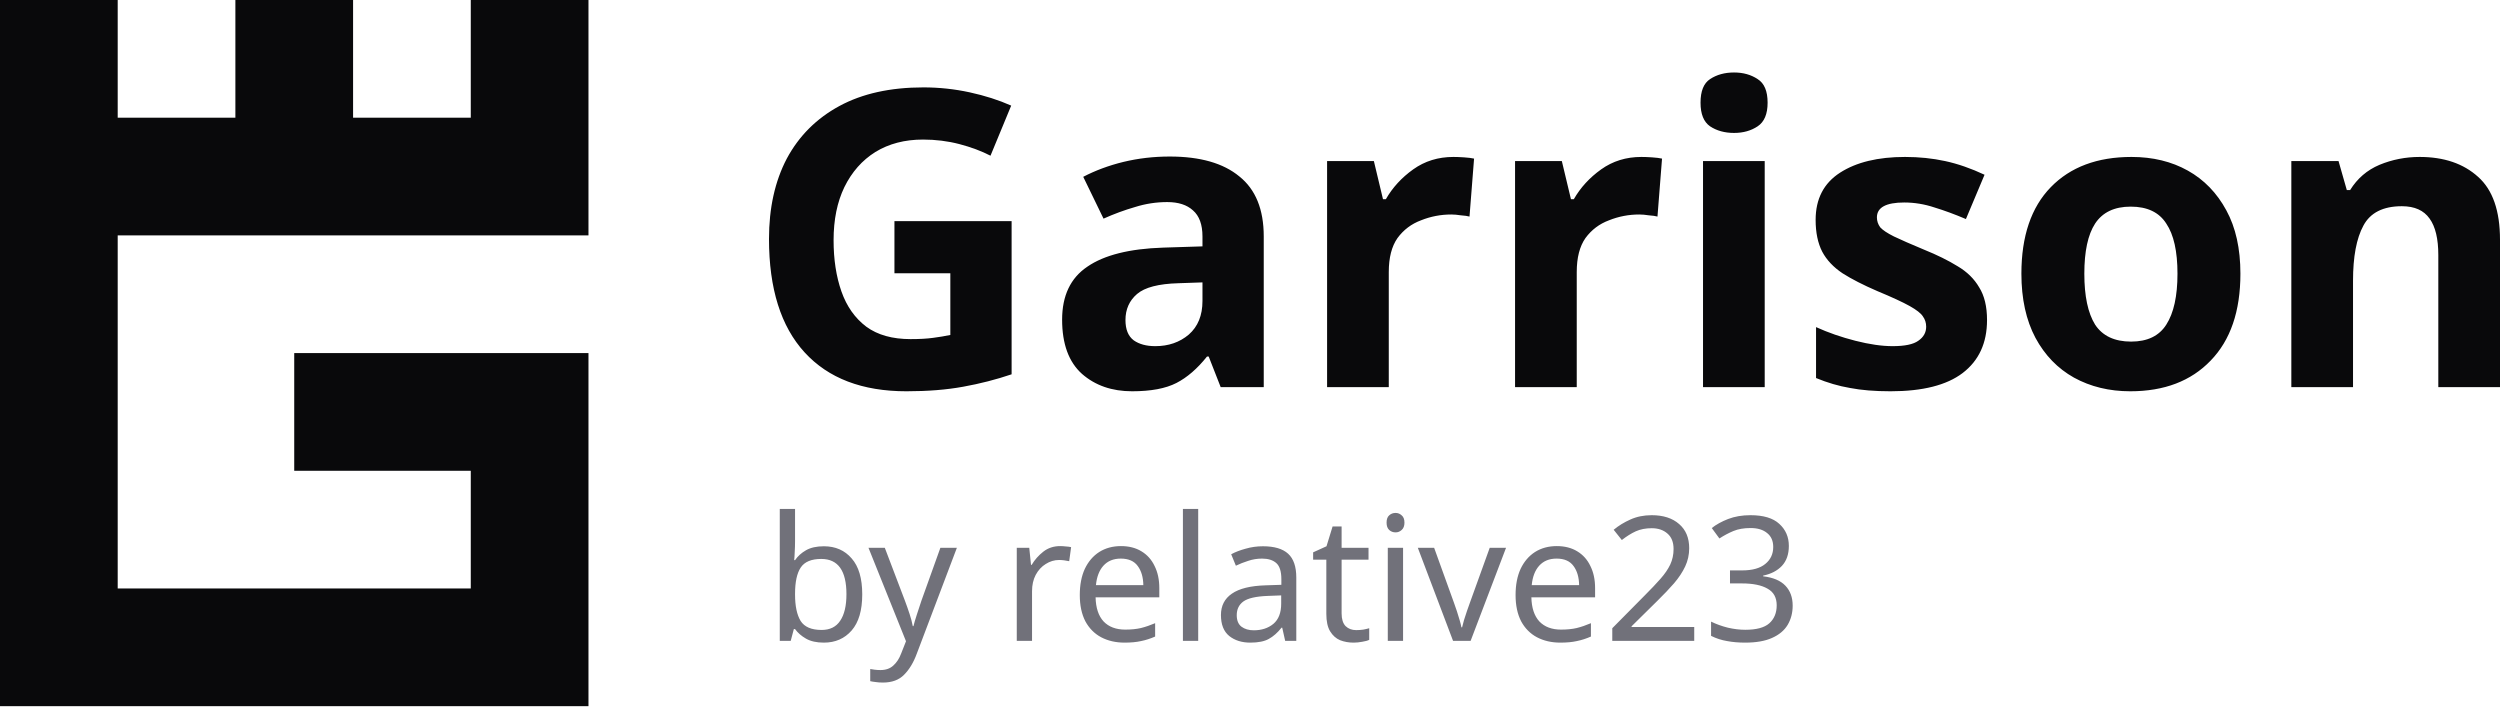
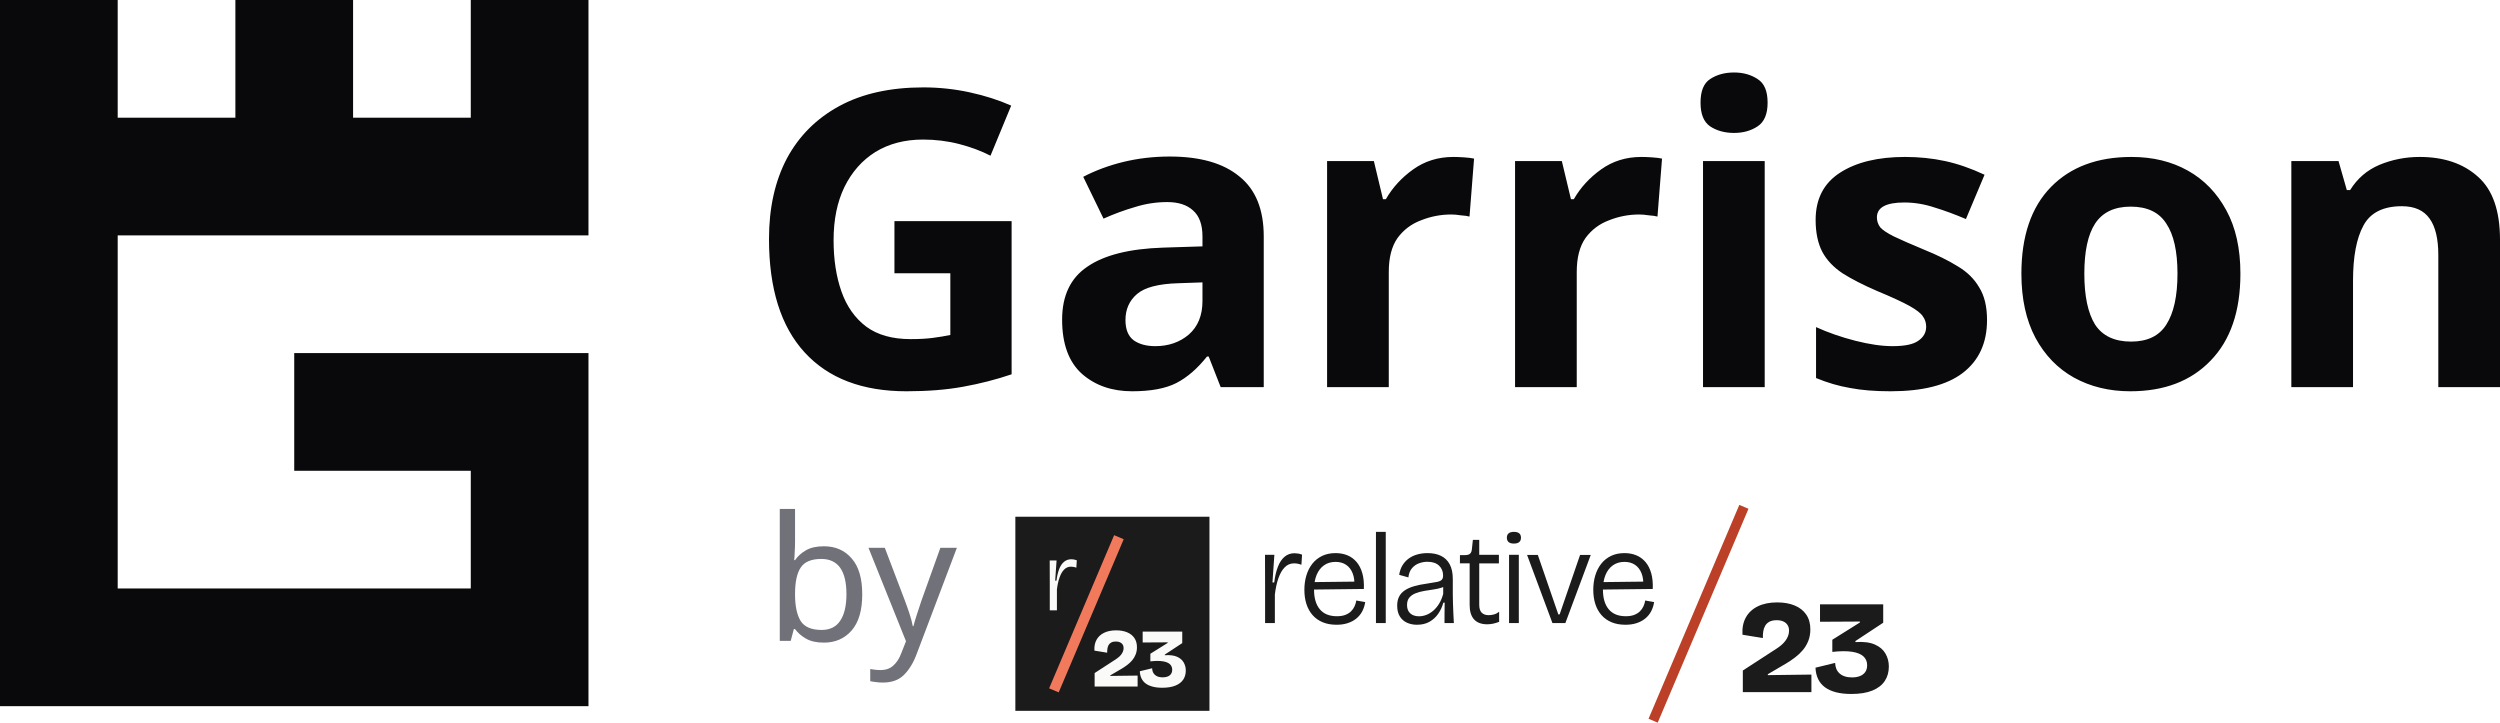
- <svg xmlns="http://www.w3.org/2000/svg" width="374.381" height="105.75" viewBox="0 0 374.381 105.75" version="1.1" id="svg2">
-   <defs id="defs2" />
+ <svg xmlns="http://www.w3.org/2000/svg" width="374.381" height="108.22" viewBox="0 0 374.381 108.22" version="1.1" id="svg6">
+   <defs id="defs6" />
  <path fill="#09090b" d="M 0,0 H 17.625 V 17.625 H 35.25 V 0 H 52.875 V 17.625 H 70.5 V 0 h 17.625 v 35.25 h -70.5 V 88.125 H 70.5 V 70.5 H 44.062 V 52.875 H 88.125 V 105.75 H 0 Z" id="path1" style="stroke-width:4.406" />
  <path d="m 133.945,33.113 h 17.546 v 22.94 q -3.472,1.178 -7.254,1.86 -3.72,0.682 -8.494,0.682 -9.92,0 -15.252,-5.828 -5.332,-5.828 -5.332,-16.988 0,-6.944 2.666,-12.028 2.728,-5.084 7.874,-7.874 5.146,-2.79 12.586,-2.79 3.534,0 6.944,0.744 3.41,0.744 6.2,1.984 l -3.1,7.502 q -2.046,-1.054 -4.65,-1.736 -2.604,-0.682 -5.456,-0.682 -4.092,0 -7.13,1.86 -2.976,1.86 -4.65,5.27 -1.612,3.348 -1.612,7.936 0,4.34 1.178,7.688 1.178,3.348 3.72,5.27 2.542,1.86 6.634,1.86 1.984,0 3.348,-0.186 1.426,-0.186 2.604,-0.434 v -9.238 h -8.37 z m 41.23,-9.672 q 6.82,0 10.416,2.976 3.658,2.914 3.658,8.99 v 22.568 h -6.448 l -1.798,-4.588 h -0.248 q -2.17,2.728 -4.588,3.968 -2.418,1.24 -6.634,1.24 -4.526,0 -7.502,-2.604 -2.976,-2.666 -2.976,-8.122 0,-5.394 3.782,-7.936 3.782,-2.604 11.346,-2.852 l 5.89,-0.186 v -1.488 q 0,-2.666 -1.426,-3.906 -1.364,-1.24 -3.844,-1.24 -2.48,0 -4.836,0.744 -2.356,0.682 -4.712,1.736 l -3.038,-6.262 q 2.728,-1.426 6.014,-2.232 3.348,-0.806 6.944,-0.806 z m 1.302,18.972 q -4.464,0.124 -6.2,1.612 -1.736,1.488 -1.736,3.906 0,2.108 1.24,3.038 1.24,0.868 3.224,0.868 2.976,0 5.022,-1.736 2.046,-1.798 2.046,-5.022 v -2.79 z m 41.168,-18.91 q 0.682,0 1.612,0.062 0.93,0.062 1.488,0.186 l -0.682,8.68 q -0.434,-0.124 -1.302,-0.186 -0.806,-0.124 -1.426,-0.124 -2.356,0 -4.526,0.868 -2.17,0.806 -3.534,2.666 -1.302,1.86 -1.302,5.084 v 17.236 h -9.238 V 24.123 h 7.006 l 1.364,5.704 h 0.434 q 1.488,-2.604 4.092,-4.464 2.604,-1.86 6.014,-1.86 z m 28.148,0 q 0.682,0 1.612,0.062 0.93,0.062 1.488,0.186 l -0.682,8.68 q -0.434,-0.124 -1.302,-0.186 -0.806,-0.124 -1.426,-0.124 -2.356,0 -4.526,0.868 -2.17,0.806 -3.534,2.666 -1.302,1.86 -1.302,5.084 v 17.236 h -9.238 V 24.123 h 7.006 l 1.364,5.704 h 0.434 q 1.488,-2.604 4.092,-4.464 2.604,-1.86 6.014,-1.86 z m 13.888,-12.648 q 2.046,0 3.534,0.992 1.488,0.93 1.488,3.534 0,2.542 -1.488,3.534 -1.488,0.992 -3.534,0.992 -2.108,0 -3.596,-0.992 -1.426,-0.992 -1.426,-3.534 0,-2.604 1.426,-3.534 1.488,-0.992 3.596,-0.992 z m 4.588,13.268 v 33.852 h -9.238 V 24.123 Z m 33.294,23.808 q 0,5.146 -3.658,7.936 -3.596,2.728 -10.788,2.728 -3.534,0 -6.076,-0.496 -2.542,-0.434 -5.084,-1.488 v -7.626 q 2.728,1.24 5.89,2.046 3.162,0.806 5.58,0.806 2.728,0 3.844,-0.806 1.178,-0.806 1.178,-2.108 0,-0.868 -0.496,-1.55 -0.434,-0.682 -1.984,-1.55 -1.55,-0.868 -4.836,-2.232 -3.162,-1.364 -5.208,-2.666 -2.046,-1.364 -3.038,-3.224 -0.992,-1.922 -0.992,-4.774 0,-4.712 3.658,-7.068 3.658,-2.356 9.734,-2.356 3.162,0 6.014,0.62 2.852,0.62 5.89,2.046 l -2.79,6.634 q -2.48,-1.054 -4.712,-1.736 -2.232,-0.744 -4.526,-0.744 -4.092,0 -4.092,2.232 0,0.806 0.496,1.488 0.558,0.62 2.046,1.364 1.55,0.744 4.526,1.984 2.914,1.178 5.022,2.48 2.108,1.24 3.224,3.162 1.178,1.86 1.178,4.898 z m 37.944,-6.944 q 0,8.432 -4.464,13.02 -4.402,4.588 -12.028,4.588 -4.712,0 -8.432,-2.046 -3.658,-2.046 -5.766,-5.952 -2.108,-3.968 -2.108,-9.61 0,-8.432 4.402,-12.958 4.402,-4.526 12.09,-4.526 4.774,0 8.432,2.046 3.658,2.046 5.766,5.952 2.108,3.844 2.108,9.486 z m -23.374,0 q 0,5.022 1.612,7.626 1.674,2.542 5.394,2.542 3.658,0 5.27,-2.542 1.674,-2.604 1.674,-7.626 0,-5.022 -1.674,-7.502 -1.612,-2.542 -5.332,-2.542 -3.658,0 -5.332,2.542 -1.612,2.48 -1.612,7.502 z M 362.353,23.503 q 5.456,0 8.742,2.976 3.286,2.914 3.286,9.424 v 22.072 h -9.238 V 38.197 q 0,-3.658 -1.302,-5.456 -1.302,-1.86 -4.154,-1.86 -4.216,0 -5.766,2.914 -1.55,2.852 -1.55,8.246 v 15.934 h -9.238 V 24.123 h 7.068 l 1.24,4.34 h 0.496 q 1.612,-2.604 4.402,-3.782 2.852,-1.178 6.014,-1.178 z" id="text1" style="font-weight:700;font-size:62px;font-family:'Noto Sans';fill:#09090b" aria-label="Garrison" />
-   <path d="m 119.061,81.025 q 0,0.884 -0.052,1.664 -0.026,0.754 -0.078,1.196 h 0.13 q 0.598,-0.884 1.638,-1.482 1.04,-0.598 2.678,-0.598 2.6,0 4.16,1.82 1.586,1.794 1.586,5.382 0,3.588 -1.586,5.408 -1.586,1.82 -4.16,1.82 -1.638,0 -2.678,-0.598 -1.04,-0.598 -1.638,-1.43 h -0.182 l -0.468,1.768 h -1.638 v -19.76 h 2.288 z m 3.926,2.678 q -2.21,0 -3.068,1.274 -0.858,1.274 -0.858,3.952 v 0.104 q 0,2.574 0.832,3.952 0.858,1.352 3.146,1.352 1.872,0 2.782,-1.378 0.936,-1.378 0.936,-3.978 0,-5.278 -3.77,-5.278 z m 7.072,-1.664 h 2.444 l 3.016,7.93 q 0.39,1.04 0.702,2.002 0.312,0.936 0.468,1.794 h 0.104 q 0.156,-0.65 0.494,-1.69 0.338,-1.066 0.702,-2.132 l 2.834,-7.904 h 2.47 l -6.006,15.86 q -0.728,1.976 -1.898,3.146 -1.144,1.17 -3.172,1.17 -0.624,0 -1.092,-0.078 -0.468,-0.052 -0.806,-0.13 v -1.82 q 0.286,0.052 0.676,0.104 0.416,0.052 0.858,0.052 1.196,0 1.924,-0.676 0.754,-0.676 1.17,-1.794 l 0.728,-1.846 z m 28.704,-0.26 q 0.39,0 0.832,0.052 0.468,0.026 0.806,0.104 l -0.286,2.106 q -0.338,-0.078 -0.754,-0.13 -0.39,-0.052 -0.754,-0.052 -1.066,0 -2.002,0.598 -0.936,0.572 -1.508,1.638 -0.546,1.04 -0.546,2.444 v 7.436 h -2.288 V 82.039 h 1.872 l 0.26,2.548 h 0.104 q 0.676,-1.144 1.742,-1.976 1.066,-0.832 2.522,-0.832 z m 9.1,0 q 1.794,0 3.068,0.78 1.3,0.78 1.976,2.21 0.702,1.404 0.702,3.302 v 1.378 h -9.542 q 0.052,2.366 1.196,3.614 1.17,1.222 3.25,1.222 1.326,0 2.34,-0.234 1.04,-0.26 2.132,-0.728 v 2.002 q -1.066,0.468 -2.106,0.676 -1.04,0.234 -2.47,0.234 -1.976,0 -3.51,-0.806 -1.508,-0.806 -2.366,-2.392 -0.832,-1.612 -0.832,-3.926 0,-2.288 0.754,-3.926 0.78,-1.638 2.158,-2.522 1.404,-0.884 3.25,-0.884 z m -0.026,1.872 q -1.638,0 -2.6,1.066 -0.936,1.04 -1.118,2.912 h 7.098 q -0.026,-1.768 -0.832,-2.86 -0.806,-1.118 -2.548,-1.118 z m 11.596,12.324 h -2.288 v -19.76 h 2.288 z m 9.698,-14.17 q 2.548,0 3.77,1.118 1.222,1.118 1.222,3.562 v 9.49 h -1.664 l -0.442,-1.976 h -0.104 q -0.91,1.144 -1.924,1.69 -0.988,0.546 -2.756,0.546 -1.898,0 -3.146,-0.988 -1.248,-1.014 -1.248,-3.146 0,-2.08 1.638,-3.198 1.638,-1.144 5.044,-1.248 l 2.366,-0.078 v -0.832 q 0,-1.742 -0.754,-2.418 -0.754,-0.676 -2.132,-0.676 -1.092,0 -2.08,0.338 -0.988,0.312 -1.846,0.728 l -0.702,-1.716 q 0.91,-0.494 2.158,-0.832 1.248,-0.364 2.6,-0.364 z m 0.676,7.436 q -2.6,0.104 -3.614,0.832 -0.988,0.728 -0.988,2.054 0,1.17 0.702,1.716 0.728,0.546 1.846,0.546 1.768,0 2.938,-0.962 1.17,-0.988 1.17,-3.016 v -1.248 z m 13.286,5.122 q 0.52,0 1.066,-0.078 0.546,-0.104 0.884,-0.208 v 1.742 q -0.364,0.182 -1.04,0.286 -0.676,0.13 -1.3,0.13 -1.092,0 -2.028,-0.364 -0.91,-0.39 -1.482,-1.326 -0.572,-0.936 -0.572,-2.626 v -8.112 h -1.976 v -1.092 l 2.002,-0.91 0.91,-2.964 h 1.352 v 3.198 h 4.03 v 1.768 h -4.03 v 8.06 q 0,1.274 0.598,1.898 0.624,0.598 1.586,0.598 z m 5.902,-17.55 q 0.52,0 0.91,0.364 0.416,0.338 0.416,1.092 0,0.728 -0.416,1.092 -0.39,0.364 -0.91,0.364 -0.572,0 -0.962,-0.364 -0.39,-0.364 -0.39,-1.092 0,-0.754 0.39,-1.092 0.39,-0.364 0.962,-0.364 z m 1.118,5.226 v 13.936 h -2.288 V 82.039 Z m 7.488,13.936 -5.278,-13.936 h 2.444 l 2.964,8.216 q 0.208,0.572 0.442,1.274 0.234,0.702 0.416,1.352 0.182,0.624 0.26,1.066 h 0.104 q 0.104,-0.442 0.286,-1.092 0.208,-0.65 0.442,-1.352 0.26,-0.702 0.442,-1.248 l 2.964,-8.216 h 2.444 l -5.304,13.936 z m 15.522,-14.196 q 1.794,0 3.068,0.78 1.3,0.78 1.976,2.21 0.702,1.404 0.702,3.302 v 1.378 h -9.542 q 0.052,2.366 1.196,3.614 1.17,1.222 3.25,1.222 1.326,0 2.34,-0.234 1.04,-0.26 2.132,-0.728 v 2.002 q -1.066,0.468 -2.106,0.676 -1.04,0.234 -2.47,0.234 -1.976,0 -3.51,-0.806 -1.508,-0.806 -2.366,-2.392 -0.832,-1.612 -0.832,-3.926 0,-2.288 0.754,-3.926 0.78,-1.638 2.158,-2.522 1.404,-0.884 3.25,-0.884 z m -0.026,1.872 q -1.638,0 -2.6,1.066 -0.936,1.04 -1.118,2.912 h 7.098 q -0.026,-1.768 -0.832,-2.86 -0.806,-1.118 -2.548,-1.118 z m 20.618,12.324 h -12.272 v -1.898 l 4.862,-4.914 q 1.404,-1.404 2.366,-2.496 0.962,-1.092 1.456,-2.132 0.494,-1.066 0.494,-2.314 0,-1.534 -0.91,-2.314 -0.91,-0.806 -2.366,-0.806 -1.352,0 -2.392,0.468 -1.014,0.468 -2.08,1.3 l -1.222,-1.534 q 1.092,-0.91 2.496,-1.534 1.43,-0.65 3.198,-0.65 2.6,0 4.108,1.326 1.508,1.3 1.508,3.614 0,1.456 -0.598,2.73 -0.598,1.274 -1.664,2.522 -1.066,1.222 -2.496,2.626 l -3.874,3.822 v 0.104 h 9.386 z m 14.17,-14.222 q 0,1.872 -1.04,2.99 -1.04,1.092 -2.808,1.456 v 0.104 q 2.236,0.26 3.328,1.404 1.092,1.144 1.092,2.99 0,1.612 -0.754,2.886 -0.754,1.248 -2.34,1.95 -1.56,0.702 -4.03,0.702 -1.456,0 -2.704,-0.234 -1.248,-0.208 -2.392,-0.78 v -2.132 q 1.17,0.572 2.522,0.91 1.352,0.312 2.6,0.312 2.496,0 3.588,-0.962 1.118,-0.988 1.118,-2.704 0,-1.742 -1.378,-2.496 -1.352,-0.78 -3.822,-0.78 h -1.794 v -1.95 h 1.82 q 2.288,0 3.458,-0.962 1.196,-0.962 1.196,-2.548 0,-1.352 -0.91,-2.08 -0.91,-0.754 -2.47,-0.754 -1.508,0 -2.574,0.442 -1.066,0.442 -2.106,1.118 l -1.144,-1.56 q 0.988,-0.78 2.444,-1.352 1.482,-0.572 3.354,-0.572 2.912,0 4.316,1.3 1.43,1.3 1.43,3.302 z" id="text2" style="font-size:26px;font-family:'Noto Sans';fill:#71717a" aria-label="by relative23" />
+   <path d="m 119.061,81.025 q 0,0.884 -0.052,1.664 -0.026,0.754 -0.078,1.196 h 0.13 q 0.598,-0.884 1.638,-1.482 1.04,-0.598 2.678,-0.598 2.6,0 4.16,1.82 1.586,1.794 1.586,5.382 0,3.588 -1.586,5.408 -1.586,1.82 -4.16,1.82 -1.638,0 -2.678,-0.598 -1.04,-0.598 -1.638,-1.43 h -0.182 l -0.468,1.768 h -1.638 v -19.76 h 2.288 z m 3.926,2.678 q -2.21,0 -3.068,1.274 -0.858,1.274 -0.858,3.952 v 0.104 q 0,2.574 0.832,3.952 0.858,1.352 3.146,1.352 1.872,0 2.782,-1.378 0.936,-1.378 0.936,-3.978 0,-5.278 -3.77,-5.278 z m 7.072,-1.664 h 2.444 l 3.016,7.93 q 0.39,1.04 0.702,2.002 0.312,0.936 0.468,1.794 h 0.104 q 0.156,-0.65 0.494,-1.69 0.338,-1.066 0.702,-2.132 l 2.834,-7.904 h 2.47 l -6.006,15.86 q -0.728,1.976 -1.898,3.146 -1.144,1.17 -3.172,1.17 -0.624,0 -1.092,-0.078 -0.468,-0.052 -0.806,-0.13 v -1.82 q 0.286,0.052 0.676,0.104 0.416,0.052 0.858,0.052 1.196,0 1.924,-0.676 0.754,-0.676 1.17,-1.794 l 0.728,-1.846 z" id="text2" style="font-size:26px;font-family:'Noto Sans';fill:#71717a" aria-label="by" />
+   <g transform="matrix(0.19882,0,0,0.19882,152.0525,91.915)" id="g6">
+     <g transform="matrix(2.6107,0,0,2.6107,0,-73.1)" id="g3">
+       <rect width="56" height="56" fill="#1b1b1b" id="rect2" x="0" y="0" />
+       <path fill="#fafaf8" d="M 9.93,27 V 19.55 L 9.91,12.61 h 1.98 l -0.4,5.83 h 0.37 q 0.24,-1.93 0.77,-3.31 0.53,-1.38 1.41,-2.12 0.88,-0.74 2.09,-0.74 0.35,0 0.75,0.06 0.4,0.07 0.85,0.24 l -0.14,2.14 q -0.4,-0.17 -0.8,-0.23 -0.4,-0.07 -0.76,-0.07 -1.14,0 -1.96,0.83 -0.82,0.84 -1.33,2.32 -0.52,1.48 -0.75,3.43 V 27 Z" id="path2" />
+       <rect x="19" y="4" width="3" height="48" fill="#f27a5c" transform="rotate(23,20.5,28)" id="rect3" />
+       <path fill="#fafaf8" d="M 22.87,49 V 45.1 L 29,41.12 q 0.44,-0.28 0.83,-0.62 0.4,-0.34 0.71,-0.75 0.32,-0.4 0.5,-0.87 0.19,-0.46 0.19,-1 0,-0.59 -0.27,-1.01 -0.28,-0.42 -0.77,-0.64 -0.5,-0.23 -1.2,-0.23 -0.81,0 -1.31,0.28 -0.51,0.27 -0.78,0.74 -0.26,0.47 -0.34,1.04 -0.08,0.58 -0.07,1.17 l -3.68,-0.6 q -0.11,-1.84 0.62,-3.14 0.72,-1.3 2.17,-2.01 1.45,-0.7 3.48,-0.7 1.81,0 3.16,0.56 1.35,0.56 2.09,1.64 0.75,1.09 0.75,2.67 0,1.16 -0.38,2.1 -0.37,0.93 -0.99,1.67 -0.62,0.73 -1.4,1.32 -0.78,0.59 -1.58,1.07 l -3.34,1.96 v 0.16 l 7.88,-0.1 V 49 Z m 19.52,0.34 q -1.6,0 -2.79,-0.32 -1.19,-0.31 -2,-0.91 -0.8,-0.59 -1.22,-1.48 -0.43,-0.89 -0.47,-2.05 l 3.55,-0.86 q 0.01,0.58 0.21,1.07 0.2,0.48 0.59,0.83 0.38,0.35 0.95,0.54 0.57,0.18 1.31,0.18 0.81,0 1.42,-0.24 0.62,-0.24 0.96,-0.73 0.35,-0.49 0.35,-1.23 0,-0.97 -0.66,-1.59 -0.66,-0.62 -2.06,-0.84 -1.39,-0.22 -3.58,0.02 v -2.2 l 4.99,-3.12 v -0.17 l -7.21,0.04 v -3.14 h 11.42 v 3.32 l -5.03,3.31 v 0.19 q 2.2,-0.15 3.53,0.44 1.32,0.59 1.92,1.65 0.6,1.06 0.6,2.32 0,1.52 -0.74,2.63 -0.75,1.11 -2.25,1.72 -1.5,0.62 -3.79,0.62 z" id="path3" />
+     </g>
+     <g transform="translate(181.2)" id="g5">
+       <path fill="#1b1b1b" d="M 6.9,7 V -19.61 L 6.83,-44.4 h 7.05 l -1.43,20.83 h 1.33 q 0.85,-6.91 2.76,-11.83 1.9,-4.92 5.04,-7.56 3.14,-2.65 7.47,-2.65 1.24,0 2.66,0.23 1.42,0.22 3.04,0.83 l -0.49,7.64 q -1.44,-0.57 -2.87,-0.82 -1.43,-0.25 -2.71,-0.25 -4.08,0 -7,2.98 -2.93,2.99 -4.77,8.28 -1.84,5.29 -2.65,12.25 V 7 Z m 53.86,1.27 q -5.91,0 -10.43,-1.87 -4.52,-1.87 -7.6,-5.34 -3.08,-3.47 -4.66,-8.3 -1.58,-4.83 -1.58,-10.8 0,-5.9 1.53,-10.92 1.53,-5.03 4.51,-8.79 2.99,-3.76 7.38,-5.86 4.38,-2.09 10.09,-2.09 4.94,0 8.98,1.69 4.03,1.69 6.88,5.07 2.85,3.38 4.29,8.45 1.43,5.07 1.14,11.8 L 41,-18.22 v -5.61 l 35.42,-0.42 -2.24,3.83 q 0.3,-5.96 -1.35,-10.11 -1.64,-4.15 -4.91,-6.35 -3.27,-2.21 -7.95,-2.21 -5.04,0 -8.68,2.57 -3.64,2.56 -5.58,7.25 -1.94,4.7 -1.94,11.11 0,9.55 4.36,14.78 4.37,5.23 12.86,5.23 3.73,0 6.36,-1.02 2.63,-1.03 4.34,-2.74 1.71,-1.72 2.65,-3.83 0.95,-2.12 1.24,-4.26 l 6.73,1.19 q -0.61,3.98 -2.32,7.13 -1.71,3.14 -4.49,5.36 -2.78,2.22 -6.48,3.4 -3.7,1.19 -8.26,1.19 z M 90.4,7 v -68.69 h 7.38 V 7 Z m 30.94,1.27 q -4.17,0 -7.57,-1.54 -3.39,-1.54 -5.39,-4.74 -1.99,-3.2 -1.99,-8.13 0,-3.89 1.4,-6.69 1.4,-2.81 4.23,-4.75 2.84,-1.95 7.12,-3.19 4.27,-1.24 10.01,-2.01 4.7,-0.68 7.27,-1.22 2.56,-0.55 3.55,-1.61 1,-1.06 1,-3.22 0,-4.6 -3.09,-7.48 -3.08,-2.87 -8.73,-2.87 -3.03,0 -6.14,1.09 -3.11,1.09 -5.38,3.66 -2.28,2.57 -2.81,7.03 l -6.92,-1.94 q 0.61,-4.06 2.44,-7.1 1.84,-3.04 4.67,-5.12 2.84,-2.08 6.47,-3.11 3.64,-1.03 7.78,-1.03 5.89,0 10.13,2.07 4.24,2.06 6.57,6.37 2.32,4.31 2.32,11.1 v 11.3 q 0.04,3.38 0.14,7.16 0.11,3.77 0.29,7.53 0.19,3.77 0.37,7.17 h -7.05 q 0,-3.98 0.03,-7.71 0.04,-3.73 0.11,-7.64 h -1.03 q -1.19,4.5 -3.8,8.29 -2.6,3.79 -6.58,6.06 -3.99,2.27 -9.42,2.27 z m 1.51,-6.38 q 2.74,0 5.48,-1.04 2.73,-1.04 5.21,-3.16 2.48,-2.12 4.42,-5.27 1.94,-3.16 3.09,-7.39 l 0.01,-7.05 2.75,-0.13 q -1.41,1.67 -4.12,2.53 -2.71,0.85 -6.12,1.34 -3.4,0.48 -6.87,1.08 -3.46,0.6 -6.39,1.74 -2.93,1.14 -4.71,3.22 -1.79,2.08 -1.79,5.68 0,4.04 2.42,6.24 2.42,2.21 6.62,2.21 z m 51.36,6.03 q -6.54,0 -9.89,-3.68 -3.35,-3.68 -3.35,-10.86 v -31.39 h -7.33 l 0.03,-6.18 h 4.09 q 2.46,-0.06 3.57,-1.12 1.11,-1.06 1.32,-3.29 l 0.76,-7.08 h 4.79 V -44.4 H 183 v 6.47 h -14.8 v 31.19 q 0,4.07 1.86,5.93 1.86,1.86 5.27,1.86 1.86,0 3.91,-0.54 2.05,-0.54 3.94,-2.03 v 7.59 q -2.42,0.94 -4.65,1.4 -2.23,0.45 -4.32,0.45 z M 190.65,7 v -51.4 h 7.36 V 7 Z m 3.68,-59.88 q -2.68,0 -4.01,-1.13 -1.32,-1.13 -1.32,-3.32 0,-2.15 1.35,-3.26 1.36,-1.11 3.96,-1.11 2.65,0 3.99,1.11 1.34,1.11 1.34,3.3 0,2.17 -1.35,3.29 -1.36,1.12 -3.96,1.12 z m 29,59.88 -19.11,-51.34 h 8.1 l 15.44,44.81 h 0.99 l 15.4,-44.81 h 8.05 L 233.07,7 Z m 55.03,1.27 q -5.91,0 -10.43,-1.87 -4.52,-1.87 -7.6,-5.34 -3.08,-3.47 -4.66,-8.3 -1.58,-4.83 -1.58,-10.8 0,-5.9 1.53,-10.92 1.53,-5.03 4.51,-8.79 2.99,-3.76 7.38,-5.86 4.38,-2.09 10.09,-2.09 4.94,0 8.98,1.69 4.03,1.69 6.88,5.07 2.85,3.38 4.29,8.45 1.43,5.07 1.14,11.8 l -40.29,0.47 v -5.61 l 35.42,-0.42 -2.24,3.83 q 0.3,-5.96 -1.35,-10.11 -1.64,-4.15 -4.91,-6.35 -3.27,-2.21 -7.95,-2.21 -5.04,0 -8.68,2.57 -3.64,2.56 -5.58,7.25 -1.94,4.7 -1.94,11.11 0,9.55 4.36,14.78 4.37,5.23 12.86,5.23 3.73,0 6.36,-1.02 2.63,-1.03 4.34,-2.74 1.71,-1.72 2.65,-3.83 0.95,-2.12 1.24,-4.26 l 6.73,1.19 q -0.61,3.98 -2.32,7.13 -1.71,3.14 -4.49,5.36 -2.78,2.22 -6.48,3.4 -3.7,1.19 -8.26,1.19 z" id="path4" />
+       <rect x="329.6" y="-87.5" width="7.5" height="175" fill="#bc4027" transform="rotate(23,333.35,0)" id="rect4" />
+       <path fill="#1b1b1b" d="M 366.73,59 V 42.74 l 25.54,-16.58 q 1.82,-1.17 3.47,-2.58 1.66,-1.41 2.96,-3.11 1.3,-1.7 2.07,-3.62 0.77,-1.92 0.77,-4.16 0,-2.48 -1.13,-4.23 -1.12,-1.76 -3.19,-2.69 -2.06,-0.93 -4.99,-0.93 -3.37,0 -5.48,1.15 -2.11,1.14 -3.21,3.09 -1.11,1.95 -1.45,4.34 -0.33,2.39 -0.26,4.88 l -15.37,-2.53 q -0.45,-7.63 2.58,-13.06 3.03,-5.44 9.06,-8.36 6.03,-2.92 14.51,-2.92 7.53,0 13.15,2.32 5.63,2.32 8.73,6.85 3.1,4.53 3.1,11.11 0,4.83 -1.55,8.73 -1.55,3.9 -4.15,6.96 -2.59,3.06 -5.84,5.51 -3.25,2.46 -6.59,4.46 l -13.9,8.16 v 0.68 l 32.83,-0.42 V 59 Z m 81.74,1.4 q -6.66,0 -11.63,-1.3 -4.97,-1.3 -8.31,-3.79 -3.34,-2.5 -5.11,-6.2 -1.76,-3.71 -1.96,-8.51 l 14.8,-3.61 q 0.07,2.44 0.89,4.46 0.82,2.02 2.44,3.48 1.61,1.46 3.97,2.23 2.35,0.77 5.44,0.77 3.37,0 5.94,-1.01 2.56,-1.01 4,-3.05 1.43,-2.04 1.43,-5.11 0,-4.05 -2.75,-6.63 -2.75,-2.59 -8.54,-3.5 -5.79,-0.92 -14.94,0.08 V 19.56 L 454.94,6.53 V 5.84 L 424.87,6.01 V -7.1 h 47.6 V 6.74 l -20.94,13.8 v 0.79 q 9.17,-0.62 14.68,1.85 5.52,2.46 8.01,6.87 2.49,4.41 2.49,9.65 0,6.34 -3.09,10.96 -3.09,4.63 -9.34,7.18 -6.25,2.56 -15.81,2.56 z" id="path5" />
+     </g>
+   </g>
</svg>
